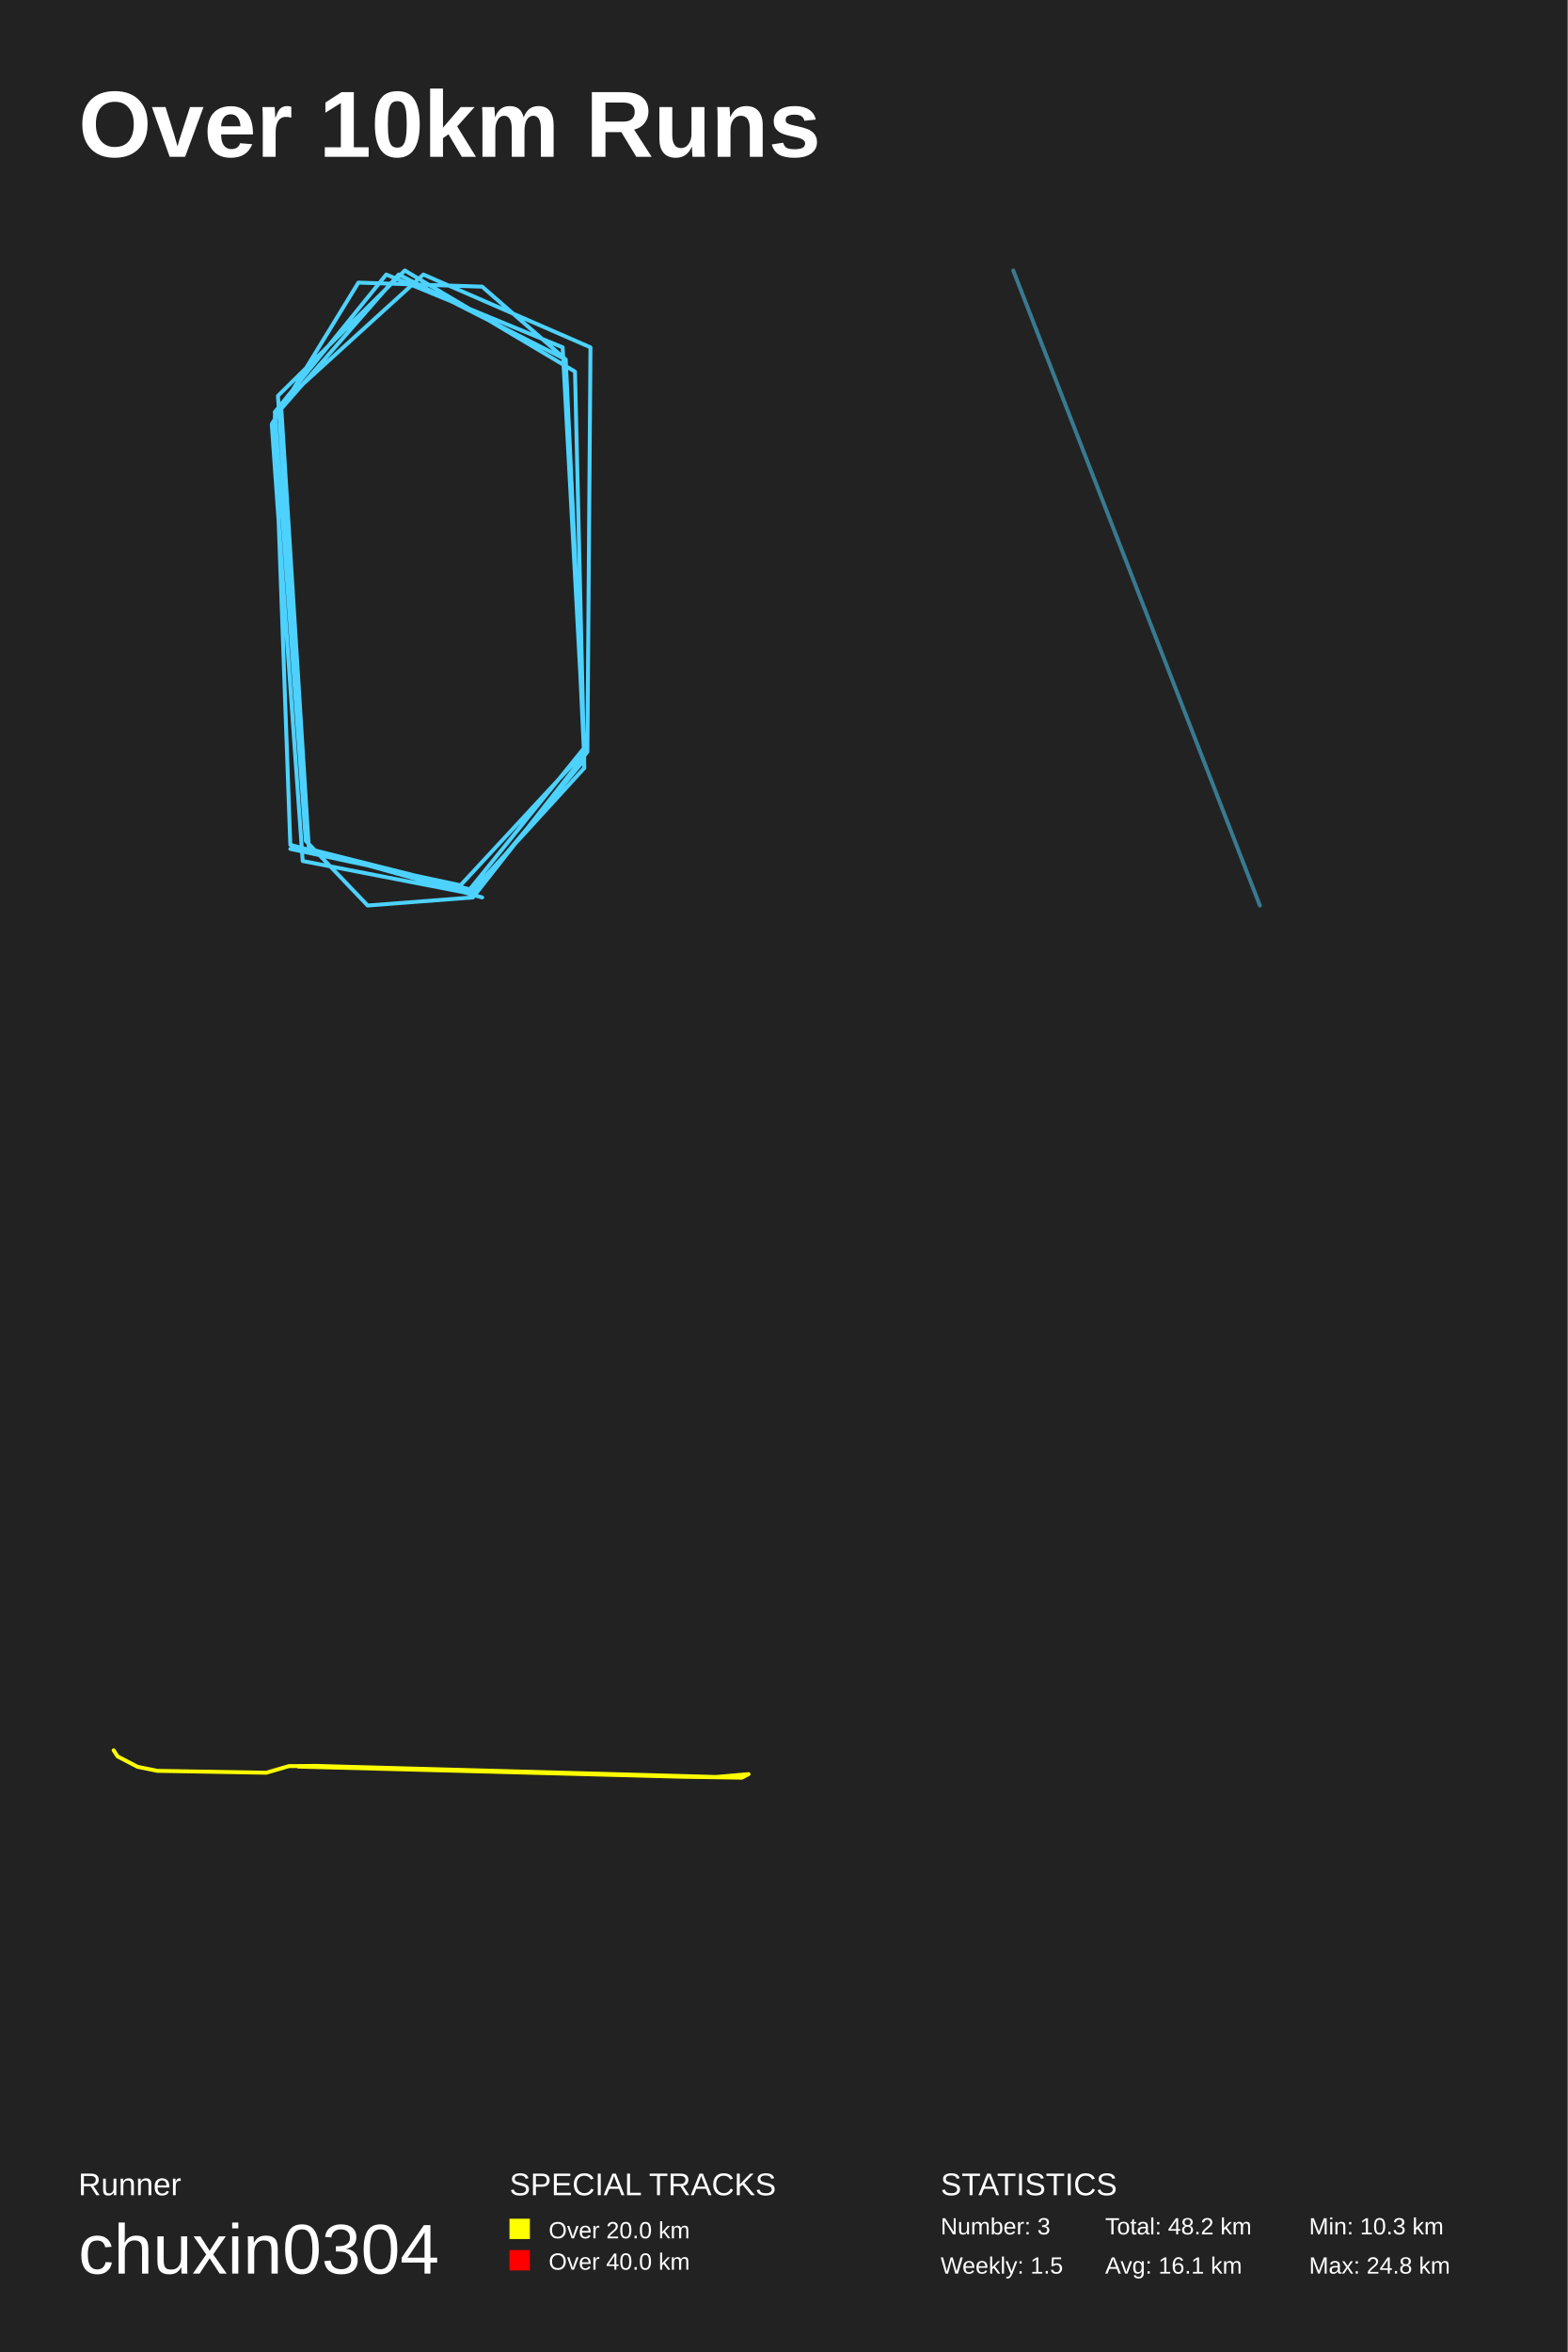
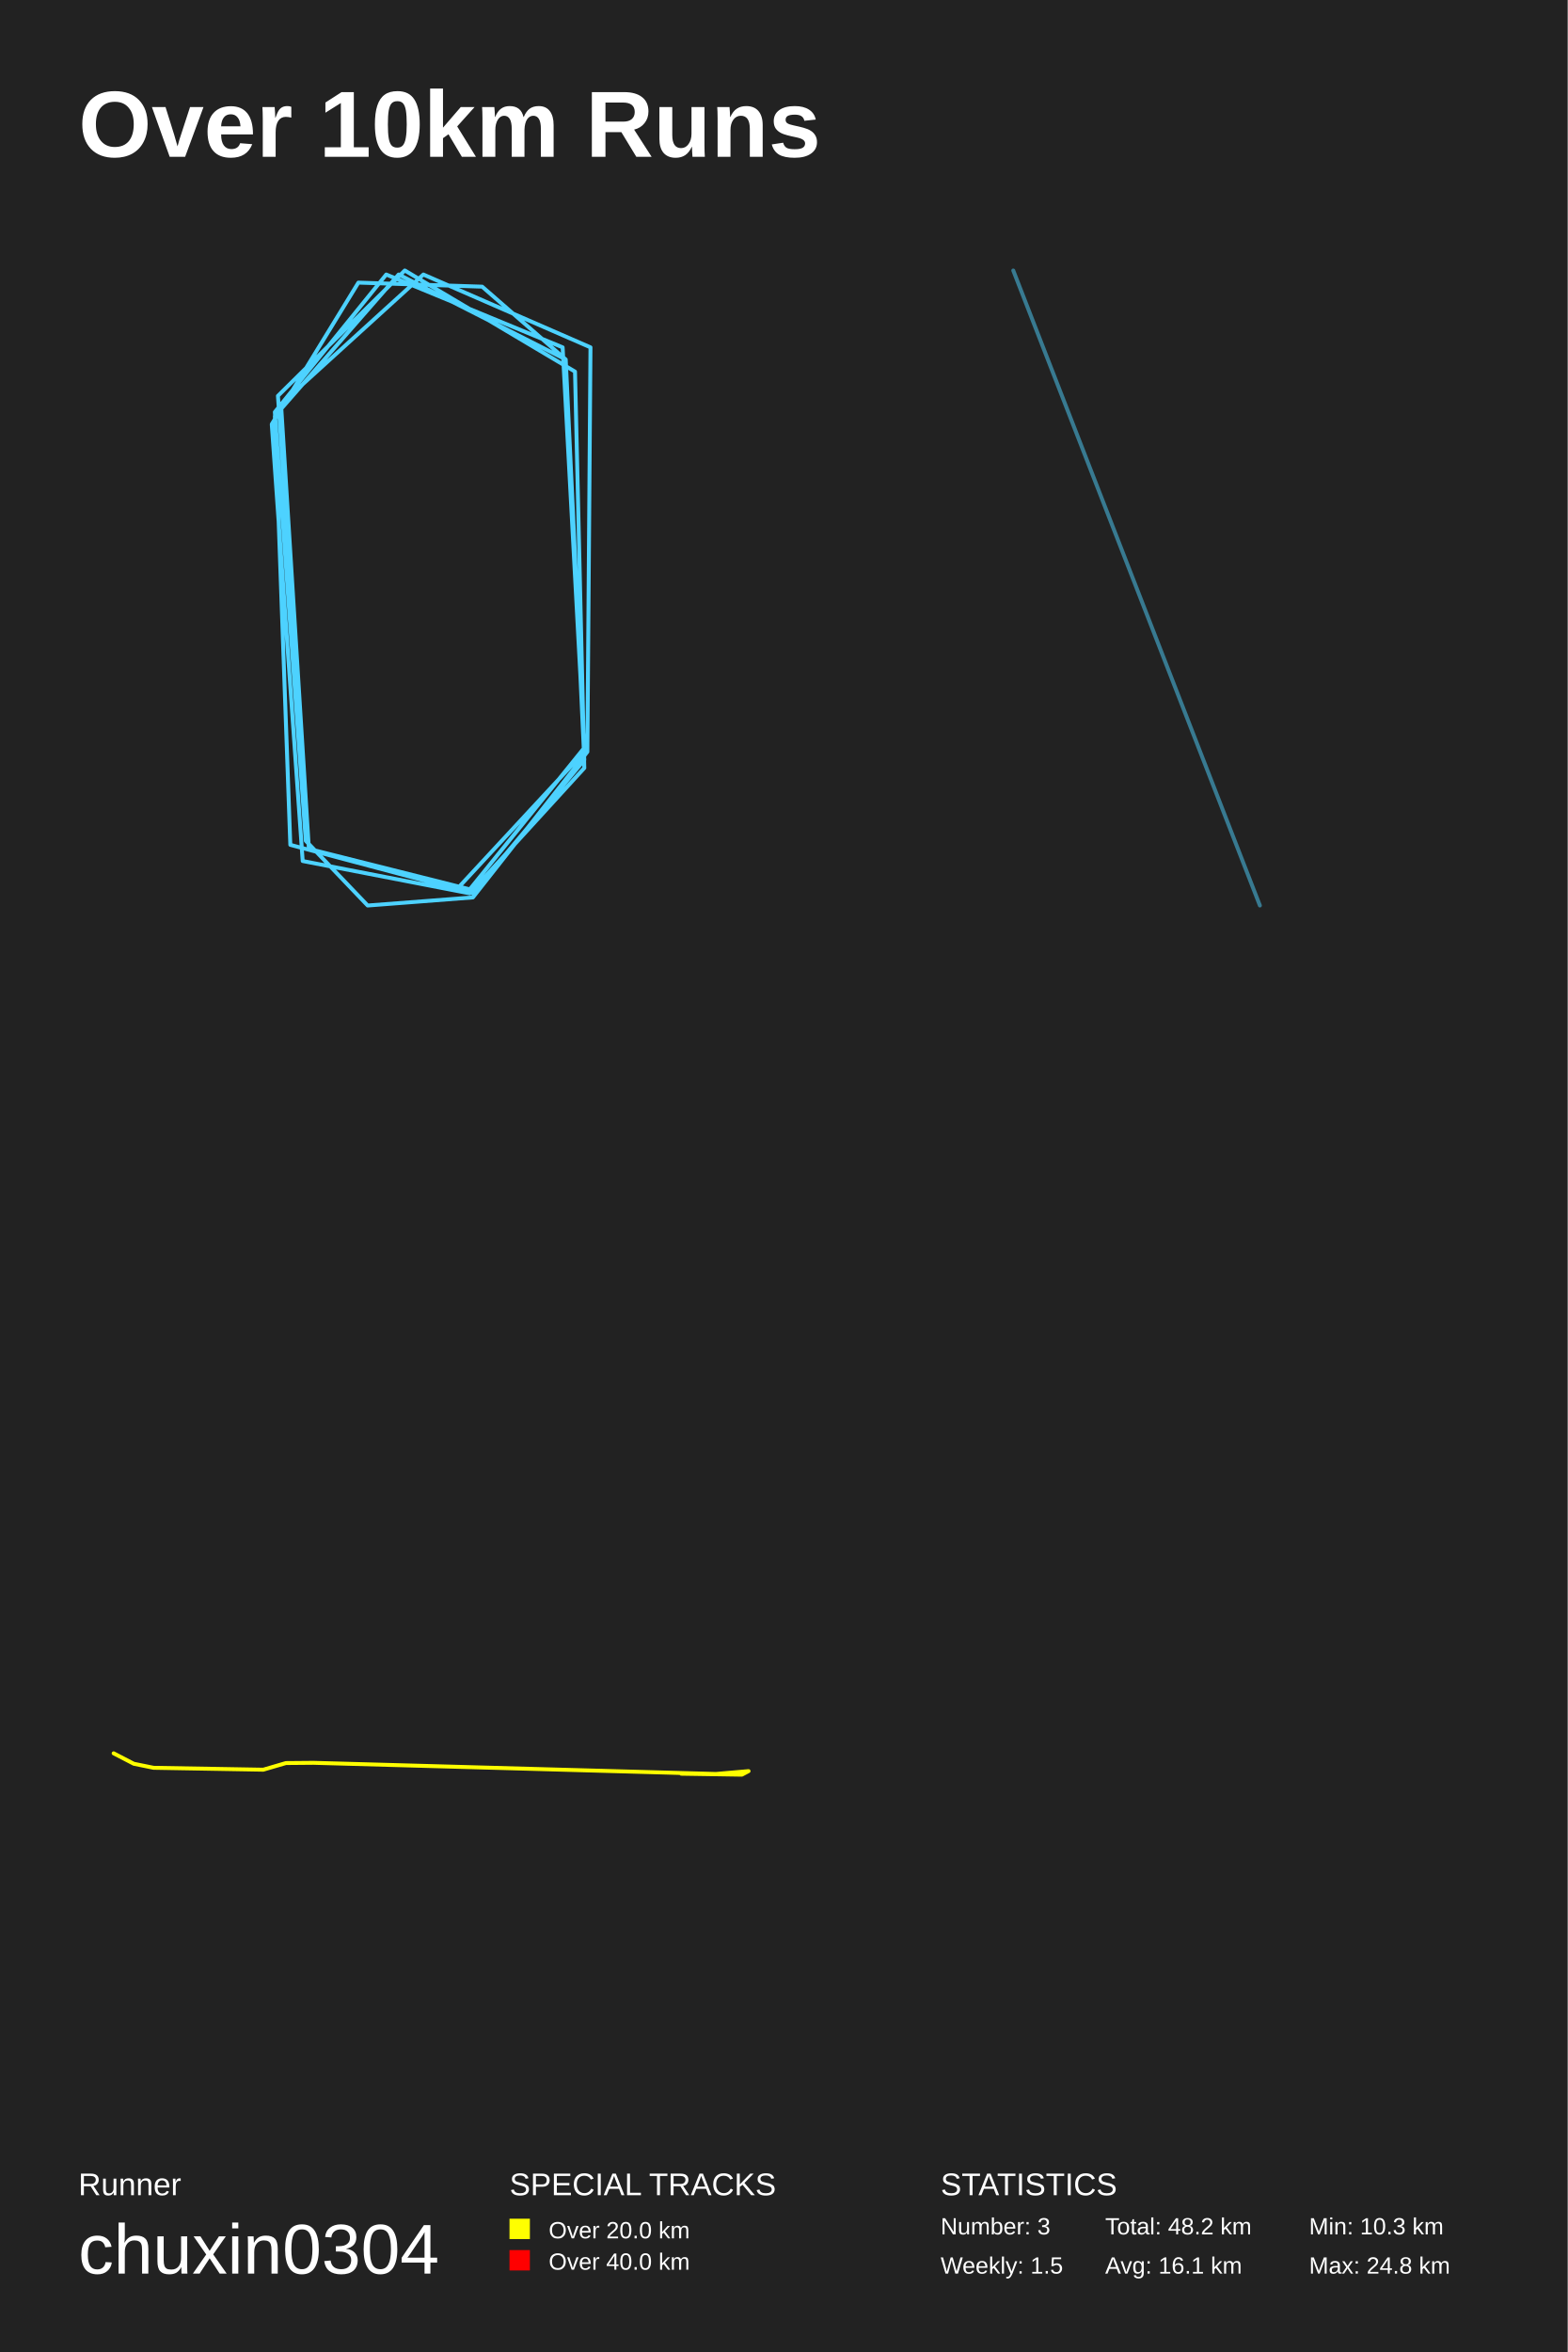
<svg xmlns="http://www.w3.org/2000/svg" baseProfile="full" height="300mm" version="1.1" viewBox="0,0,200,300" width="200mm">
  <defs />
  <rect fill="#222222" height="300" width="200" x="0" y="0" />
  <text fill="#FFFFFF" style="font-size:12px; font-family:Arial; font-weight:bold;" x="10" y="20">Over 10km Runs</text>
  <text fill="#FFFFFF" style="font-size:4px; font-family:Arial" x="10" y="280">Runner</text>
  <text fill="#FFFFFF" style="font-size:9px; font-family:Arial" x="10" y="290">chuxin0304</text>
  <text fill="#FFFFFF" style="font-size:4px; font-family:Arial" x="65" y="280">SPECIAL TRACKS</text>
  <rect fill="yellow" height="2.6" width="2.6" x="65" y="283" />
  <text fill="#FFFFFF" style="font-size:3px; font-family:Arial" x="70" y="285.5">Over 20.0 km</text>
  <rect fill="red" height="2.6" width="2.6" x="65" y="287" />
  <text fill="#FFFFFF" style="font-size:3px; font-family:Arial" x="70" y="289.5">Over 40.0 km</text>
  <text fill="#FFFFFF" style="font-size:4px; font-family:Arial" x="120" y="280">STATISTICS</text>
  <text fill="#FFFFFF" style="font-size:3px; font-family:Arial" x="120" y="285">Number: 3</text>
  <text fill="#FFFFFF" style="font-size:3px; font-family:Arial" x="120" y="290">Weekly: 1.5</text>
  <text fill="#FFFFFF" style="font-size:3px; font-family:Arial" x="141" y="285">Total: 48.2 km</text>
  <text fill="#FFFFFF" style="font-size:3px; font-family:Arial" x="141" y="290">Avg: 16.1 km</text>
  <text fill="#FFFFFF" style="font-size:3px; font-family:Arial" x="167" y="285">Min: 10.3 km</text>
  <text fill="#FFFFFF" style="font-size:3px; font-family:Arial" x="167" y="290">Max: 24.8 km</text>
-   <polyline fill="none" opacity="1" points="37.038,108.277 58.75,112.92 74.542,95.895 72.173,45.85 50.855,35.016 35.064,53.073 37.038,107.761 60.33,113.952 74.542,96.927 72.173,45.85 61.514,36.564 45.723,36.048 34.669,54.105 38.617,109.825 59.935,113.952 74.542,97.959 73.357,47.398 51.644,34.5 35.458,50.494 39.406,108.277 59.935,113.436 74.542,95.379 71.778,44.303 49.276,35.016 35.064,52.557 39.011,107.245 46.907,115.5 60.33,114.468 74.936,95.895 75.331,44.303 54.013,35.016 35.853,51.526 39.406,108.277 61.514,114.468" stroke="#4DD2FF" stroke-dasharray="none" stroke-linecap="round" stroke-linejoin="round" stroke-width="0.5" />
-   <polyline fill="none" opacity="0.5" points="129.268,34.5 160.732,115.5 129.268,34.5 160.732,115.5 129.268,34.5 160.732,115.5 129.268,34.5 160.732,115.5 129.268,34.5 160.732,115.5 129.268,34.5 160.732,115.5 129.268,34.5 160.732,115.5 129.268,34.5 160.732,115.5 129.268,34.5 160.732,115.5 129.268,34.5 160.732,115.5 129.268,34.5 160.732,115.5 129.268,34.5 160.732,115.5 129.268,34.5 160.732,115.5 129.268,34.5 160.732,115.5 129.268,34.5 160.732,115.5 129.268,34.5 160.732,115.5 129.268,34.5 160.732,115.5 129.268,34.5 160.732,115.5 129.268,34.5 160.732,115.5 129.268,34.5 160.732,115.5 129.268,34.5 160.732,115.5 129.268,34.5 160.732,115.5 129.268,34.5 160.732,115.5 129.268,34.5 160.732,115.5 129.268,34.5 160.732,115.5 129.268,34.5 160.732,115.5 129.268,34.5 160.732,115.5 129.268,34.5 160.732,115.5 129.268,34.5 160.732,115.5 129.268,34.5 160.732,115.5 129.268,34.5 160.732,115.5 129.268,34.5 160.732,115.5 129.268,34.5 160.732,115.5 129.268,34.5 160.732,115.5 129.268,34.5 160.732,115.5 129.268,34.5 160.732,115.5 129.268,34.5 160.732,115.5 129.268,34.5 160.732,115.5 129.268,34.5 160.732,115.5 129.268,34.5 160.732,115.5 129.268,34.5 160.732,115.5 129.268,34.5 160.732,115.5 129.268,34.5 160.732,115.5 129.268,34.5 160.732,115.5 129.268,34.5 160.732,115.5 129.268,34.5 160.732,115.5" stroke="#4DD2FF" stroke-dasharray="1,0.5" stroke-linecap="round" stroke-linejoin="round" stroke-width="0.5" />
-   <polyline fill="none" opacity="1" points="38.047,225.331 86.96,226.624 94.648,226.745 95.5,226.293 91.357,226.654 40.326,225.241 36.85,225.271 33.973,226.113 20.07,225.872 17.561,225.361 15.006,224.037 14.5,223.255" stroke="yellow" stroke-dasharray="none" stroke-linecap="round" stroke-linejoin="round" stroke-width="0.5" />
+   <polyline fill="none" opacity="1" points="58.75,112.92 74.542,95.895 72.173,45.85 50.855,35.016 35.064,53.073 37.038,107.761 60.33,113.952 74.542,96.927 72.173,45.85 61.514,36.564 45.723,36.048 34.669,54.105 38.617,109.825 59.935,113.952 74.542,97.959 73.357,47.398 51.644,34.5 35.458,50.494 39.406,108.277 59.935,113.436 74.542,95.379 71.778,44.303 49.276,35.016 35.064,52.557 39.011,107.245 46.907,115.5 60.33,114.468 74.936,95.895 75.331,44.303 54.013,35.016 35.853,51.526 39.406,108.277" stroke="#4DD2FF" stroke-dasharray="none" stroke-linecap="round" stroke-linejoin="round" stroke-width="0.5" />
+   <polyline fill="none" opacity="0.5" points="160.732,115.5 129.268,34.5 160.732,115.5 129.268,34.5 160.732,115.5 129.268,34.5 160.732,115.5 129.268,34.5 160.732,115.5 129.268,34.5 160.732,115.5 129.268,34.5 160.732,115.5 129.268,34.5 160.732,115.5 129.268,34.5 160.732,115.5 129.268,34.5 160.732,115.5 129.268,34.5 160.732,115.5 129.268,34.5 160.732,115.5 129.268,34.5 160.732,115.5 129.268,34.5 160.732,115.5 129.268,34.5 160.732,115.5 129.268,34.5 160.732,115.5 129.268,34.5 160.732,115.5 129.268,34.5 160.732,115.5 129.268,34.5 160.732,115.5 129.268,34.5 160.732,115.5 129.268,34.5 160.732,115.5 129.268,34.5 160.732,115.5 129.268,34.5 160.732,115.5 129.268,34.5 160.732,115.5 129.268,34.5 160.732,115.5 129.268,34.5 160.732,115.5 129.268,34.5 160.732,115.5 129.268,34.5 160.732,115.5 129.268,34.5 160.732,115.5 129.268,34.5 160.732,115.5 129.268,34.5 160.732,115.5 129.268,34.5 160.732,115.5 129.268,34.5 160.732,115.5 129.268,34.5 160.732,115.5 129.268,34.5 160.732,115.5 129.268,34.5 160.732,115.5 129.268,34.5 160.732,115.5 129.268,34.5 160.732,115.5 129.268,34.5 160.732,115.5 129.268,34.5 160.732,115.5 129.268,34.5 160.732,115.5 129.268,34.5 160.732,115.5 129.268,34.5 160.732,115.5 129.268,34.5 160.732,115.5 129.268,34.5 160.732,115.5 129.268,34.5" stroke="#4DD2FF" stroke-dasharray="1,0.5" stroke-linecap="round" stroke-linejoin="round" stroke-width="0.5" />
+   <polyline fill="none" opacity="1" points="86.907,226.241 94.643,226.362 95.5,225.908 91.331,226.271 39.979,224.849 36.481,224.879 33.586,225.726 19.596,225.484 17.071,224.97 14.5,223.638" stroke="yellow" stroke-dasharray="none" stroke-linecap="round" stroke-linejoin="round" stroke-width="0.5" />
</svg>
